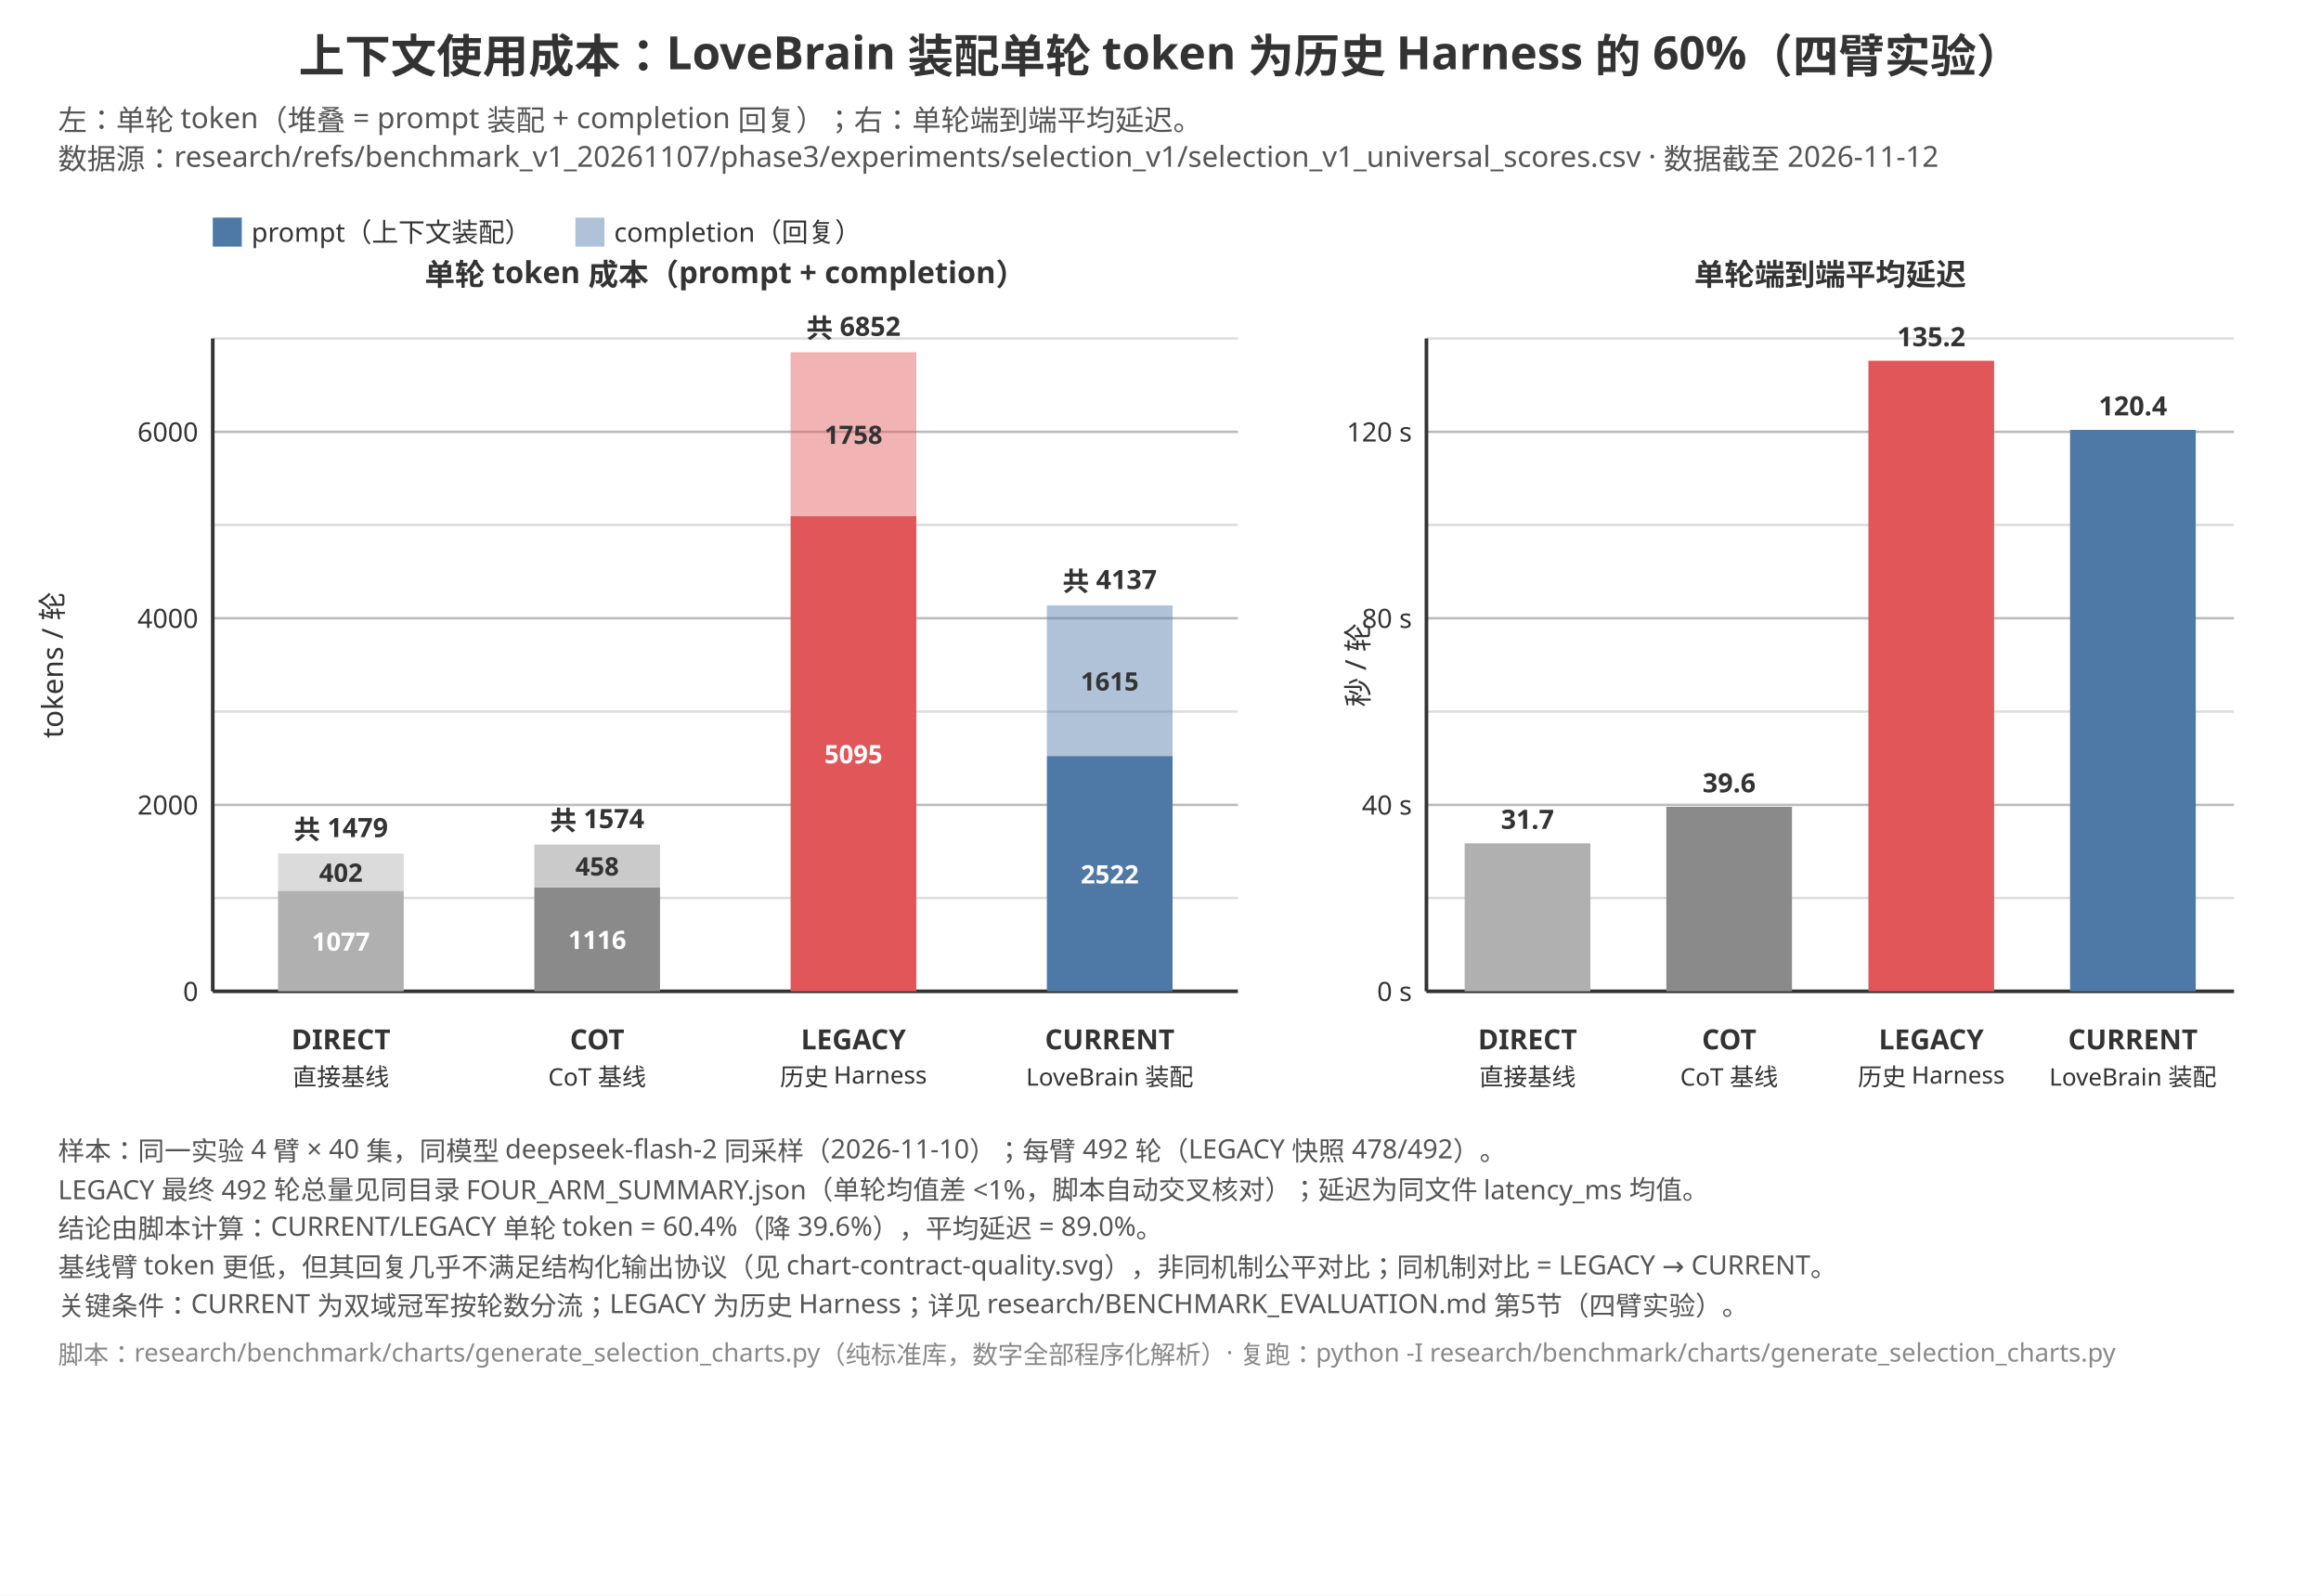
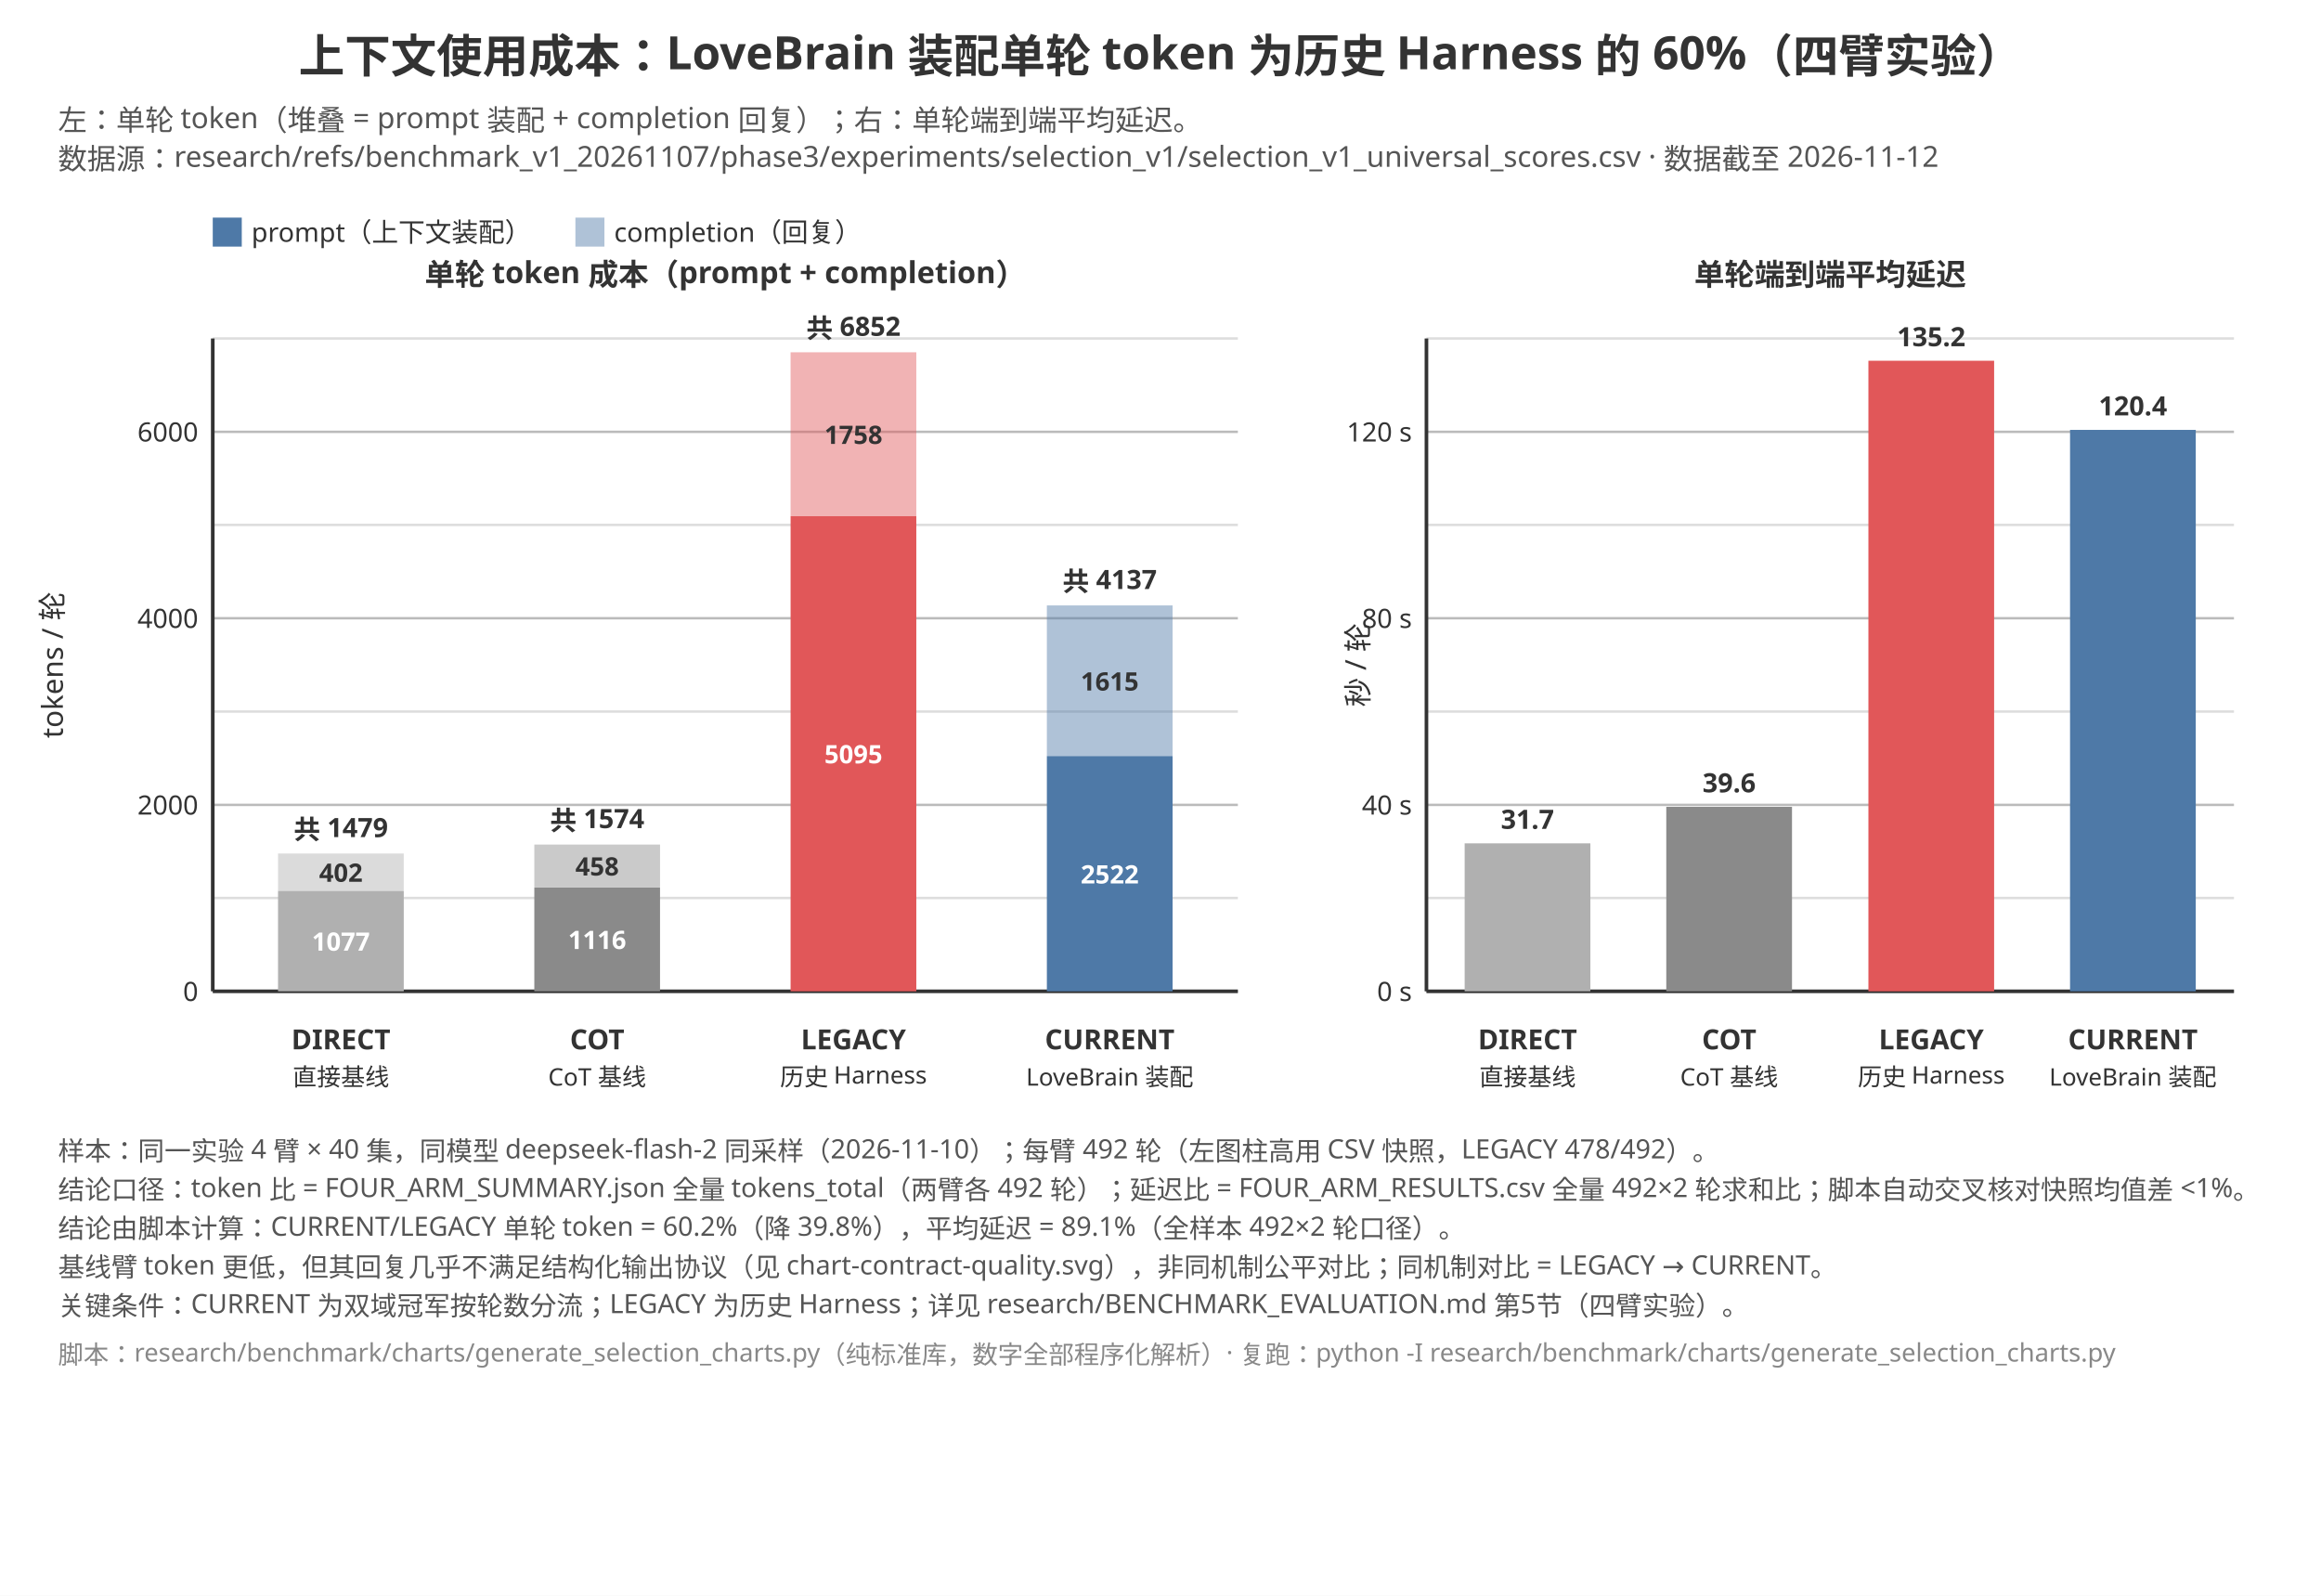
<svg xmlns="http://www.w3.org/2000/svg" width="960" height="660" viewBox="0 0 960 660" font-family="Microsoft YaHei, SimHei, sans-serif">
  <rect width="960" height="660" fill="#ffffff" />
  <text x="480.0" y="30" font-size="19" font-weight="bold" fill="#333333" text-anchor="middle">上下文使用成本：LoveBrain 装配单轮 token 为历史 Harness 的 60%（四臂实验）</text>
  <text x="24" y="54" font-size="12" fill="#555555">左：单轮 token（堆叠 = prompt 装配 + completion 回复）；右：单轮端到端平均延迟。</text>
  <text x="24" y="70" font-size="12" fill="#555555">数据源：research/refs/benchmark_v1_20261107/phase3/experiments/selection_v1/selection_v1_universal_scores.csv · 数据截至 2026-11-12</text>
  <rect x="88" y="90" width="12" height="12" fill="#4e79a7" />
  <text x="104" y="100" font-size="11" fill="#333333">prompt（上下文装配）</text>
  <rect x="238" y="90" width="12" height="12" fill="#4e79a7" fill-opacity="0.45" />
  <text x="254" y="100" font-size="11" fill="#333333">completion（回复）</text>
  <line x1="88" y1="410.0" x2="512" y2="410.0" stroke="#bbbbbb" stroke-width="1" />
  <text x="82" y="414.0" font-size="11" fill="#333333" text-anchor="end">0</text>
  <line x1="88" y1="371.4" x2="512" y2="371.4" stroke="#dddddd" stroke-width="1" />
  <line x1="88" y1="332.9" x2="512" y2="332.9" stroke="#bbbbbb" stroke-width="1" />
  <text x="82" y="336.9" font-size="11" fill="#333333" text-anchor="end">2000</text>
  <line x1="88" y1="294.3" x2="512" y2="294.3" stroke="#dddddd" stroke-width="1" />
  <line x1="88" y1="255.7" x2="512" y2="255.7" stroke="#bbbbbb" stroke-width="1" />
  <text x="82" y="259.7" font-size="11" fill="#333333" text-anchor="end">4000</text>
  <line x1="88" y1="217.1" x2="512" y2="217.1" stroke="#dddddd" stroke-width="1" />
  <line x1="88" y1="178.6" x2="512" y2="178.6" stroke="#bbbbbb" stroke-width="1" />
  <text x="82" y="182.6" font-size="11" fill="#333333" text-anchor="end">6000</text>
  <line x1="88" y1="140.0" x2="512" y2="140.0" stroke="#dddddd" stroke-width="1" />
  <line x1="88" y1="140" x2="88" y2="410" stroke="#333333" stroke-width="1.5" />
  <line x1="88" y1="410" x2="512" y2="410" stroke="#333333" stroke-width="1.5" />
  <text x="26" y="275" font-size="12" fill="#333333" text-anchor="middle" transform="rotate(-90 26 275)">tokens / 轮</text>
  <line x1="590" y1="410.0" x2="924" y2="410.0" stroke="#bbbbbb" stroke-width="1" />
  <text x="584" y="414.0" font-size="11" fill="#333333" text-anchor="end">0 s</text>
  <line x1="590" y1="371.4" x2="924" y2="371.4" stroke="#dddddd" stroke-width="1" />
  <line x1="590" y1="332.9" x2="924" y2="332.9" stroke="#bbbbbb" stroke-width="1" />
  <text x="584" y="336.9" font-size="11" fill="#333333" text-anchor="end">40 s</text>
  <line x1="590" y1="294.3" x2="924" y2="294.3" stroke="#dddddd" stroke-width="1" />
  <line x1="590" y1="255.7" x2="924" y2="255.7" stroke="#bbbbbb" stroke-width="1" />
  <text x="584" y="259.7" font-size="11" fill="#333333" text-anchor="end">80 s</text>
  <line x1="590" y1="217.1" x2="924" y2="217.1" stroke="#dddddd" stroke-width="1" />
  <line x1="590" y1="178.6" x2="924" y2="178.6" stroke="#bbbbbb" stroke-width="1" />
  <text x="584" y="182.6" font-size="11" fill="#333333" text-anchor="end">120 s</text>
  <line x1="590" y1="140.0" x2="924" y2="140.0" stroke="#dddddd" stroke-width="1" />
  <line x1="590" y1="140" x2="590" y2="410" stroke="#333333" stroke-width="1.5" />
  <line x1="590" y1="410" x2="924" y2="410" stroke="#333333" stroke-width="1.5" />
  <text x="566" y="275" font-size="12" fill="#333333" text-anchor="middle" transform="rotate(-90 566 275)">秒 / 轮</text>
  <rect x="115.0" y="368.5" width="52" height="41.5" fill="#b0b0b0" />
  <rect x="115.0" y="353.0" width="52" height="15.5" fill="#b0b0b0" fill-opacity="0.45" />
  <text x="141.0" y="393.2" font-size="10.5" font-weight="bold" fill="#ffffff" text-anchor="middle">1077</text>
  <text x="141.0" y="364.7" font-size="10.5" font-weight="bold" fill="#333333" text-anchor="middle">402</text>
  <text x="141.0" y="347.0" font-size="11" font-weight="bold" fill="#333333" text-anchor="middle">共 1479</text>
  <rect x="605.8" y="348.8" width="52" height="61.2" fill="#b0b0b0" />
  <text x="631.8" y="342.8" font-size="11" font-weight="bold" fill="#333333" text-anchor="middle">31.7</text>
  <text x="141.0" y="434" font-size="11.5" font-weight="bold" fill="#333333" text-anchor="middle">DIRECT</text>
  <text x="141.0" y="449" font-size="10" fill="#333333" text-anchor="middle">直接基线</text>
  <text x="631.8" y="434" font-size="11.5" font-weight="bold" fill="#333333" text-anchor="middle">DIRECT</text>
  <text x="631.8" y="449" font-size="10" fill="#333333" text-anchor="middle">直接基线</text>
  <rect x="221.0" y="367.0" width="52" height="43.0" fill="#8a8a8a" />
  <rect x="221.0" y="349.3" width="52" height="17.6" fill="#8a8a8a" fill-opacity="0.45" />
  <text x="247.0" y="392.5" font-size="10.5" font-weight="bold" fill="#ffffff" text-anchor="middle">1116</text>
  <text x="247.0" y="362.1" font-size="10.5" font-weight="bold" fill="#333333" text-anchor="middle">458</text>
  <text x="247.0" y="343.3" font-size="11" font-weight="bold" fill="#333333" text-anchor="middle">共 1574</text>
  <rect x="689.2" y="333.7" width="52" height="76.3" fill="#8a8a8a" />
  <text x="715.2" y="327.7" font-size="11" font-weight="bold" fill="#333333" text-anchor="middle">39.6</text>
  <text x="247.0" y="434" font-size="11.5" font-weight="bold" fill="#333333" text-anchor="middle">COT</text>
  <text x="247.0" y="449" font-size="10" fill="#333333" text-anchor="middle">CoT 基线</text>
  <text x="715.2" y="434" font-size="11.5" font-weight="bold" fill="#333333" text-anchor="middle">COT</text>
  <text x="715.2" y="449" font-size="10" fill="#333333" text-anchor="middle">CoT 基线</text>
  <rect x="327.0" y="213.5" width="52" height="196.5" fill="#e15759" />
  <rect x="327.0" y="145.7" width="52" height="67.8" fill="#e15759" fill-opacity="0.45" />
  <text x="353.0" y="315.7" font-size="10.5" font-weight="bold" fill="#ffffff" text-anchor="middle">5095</text>
  <text x="353.0" y="183.6" font-size="10.5" font-weight="bold" fill="#333333" text-anchor="middle">1758</text>
  <text x="353.0" y="139.7" font-size="11" font-weight="bold" fill="#333333" text-anchor="middle">共 6852</text>
  <rect x="772.8" y="149.2" width="52" height="260.8" fill="#e15759" />
  <text x="798.8" y="143.2" font-size="11" font-weight="bold" fill="#333333" text-anchor="middle">135.2</text>
  <text x="353.0" y="434" font-size="11.5" font-weight="bold" fill="#333333" text-anchor="middle">LEGACY</text>
  <text x="353.0" y="449" font-size="10" fill="#333333" text-anchor="middle">历史 Harness</text>
  <text x="798.8" y="434" font-size="11.5" font-weight="bold" fill="#333333" text-anchor="middle">LEGACY</text>
  <text x="798.8" y="449" font-size="10" fill="#333333" text-anchor="middle">历史 Harness</text>
  <rect x="433.0" y="312.7" width="52" height="97.3" fill="#4e79a7" />
  <rect x="433.0" y="250.4" width="52" height="62.3" fill="#4e79a7" fill-opacity="0.45" />
  <text x="459.0" y="365.4" font-size="10.5" font-weight="bold" fill="#ffffff" text-anchor="middle">2522</text>
  <text x="459.0" y="285.6" font-size="10.5" font-weight="bold" fill="#333333" text-anchor="middle">1615</text>
  <text x="459.0" y="244.4" font-size="11" font-weight="bold" fill="#333333" text-anchor="middle">共 4137</text>
  <rect x="856.2" y="177.8" width="52" height="232.2" fill="#4e79a7" />
  <text x="882.2" y="171.8" font-size="11" font-weight="bold" fill="#333333" text-anchor="middle">120.4</text>
  <text x="459.0" y="434" font-size="11.5" font-weight="bold" fill="#333333" text-anchor="middle">CURRENT</text>
  <text x="459.0" y="449" font-size="10" fill="#333333" text-anchor="middle">LoveBrain 装配</text>
  <text x="882.2" y="434" font-size="11.5" font-weight="bold" fill="#333333" text-anchor="middle">CURRENT</text>
  <text x="882.2" y="449" font-size="10" fill="#333333" text-anchor="middle">LoveBrain 装配</text>
  <text x="300.0" y="118" font-size="12.5" font-weight="bold" fill="#333333" text-anchor="middle">单轮 token 成本（prompt + completion）</text>
  <text x="757.0" y="118" font-size="12.5" font-weight="bold" fill="#333333" text-anchor="middle">单轮端到端平均延迟</text>
-   <text x="24" y="480" font-size="11" fill="#555555">样本：同一实验 4 臂 × 40 集，同模型 deepseek-flash-2 同采样（2026-11-10）；每臂 492 轮（LEGACY 快照 478/492）。</text>
-   <text x="24" y="496" font-size="11" fill="#555555">LEGACY 最终 492 轮总量见同目录 FOUR_ARM_SUMMARY.json（单轮均值差 &lt;1%，脚本自动交叉核对）；延迟为同文件 latency_ms 均值。</text>
-   <text x="24" y="512" font-size="11" fill="#555555">结论由脚本计算：CURRENT/LEGACY 单轮 token = 60.4%（降 39.6%），平均延迟 = 89.0%。</text>
+   <text x="24" y="480" font-size="11" fill="#555555">样本：同一实验 4 臂 × 40 集，同模型 deepseek-flash-2 同采样（2026-11-10）；每臂 492 轮（左图柱高用 CSV 快照，LEGACY 478/492）。</text>
+   <text x="24" y="496" font-size="11" fill="#555555">结论口径：token 比 = FOUR_ARM_SUMMARY.json 全量 tokens_total（两臂各 492 轮）；延迟比 = FOUR_ARM_RESULTS.csv 全量 492×2 轮求和比；脚本自动交叉核对快照均值差 &lt;1%。</text>
+   <text x="24" y="512" font-size="11" fill="#555555">结论由脚本计算：CURRENT/LEGACY 单轮 token = 60.2%（降 39.8%），平均延迟 = 89.1%（全样本 492×2 轮口径）。</text>
  <text x="24" y="528" font-size="11" fill="#555555">基线臂 token 更低，但其回复几乎不满足结构化输出协议（见 chart-contract-quality.svg），非同机制公平对比；同机制对比 = LEGACY → CURRENT。</text>
  <text x="24" y="544" font-size="11" fill="#555555">关键条件：CURRENT 为双域冠军按轮数分流；LEGACY 为历史 Harness；详见 research/BENCHMARK_EVALUATION.md 第5节（四臂实验）。</text>
  <text x="24" y="564" font-size="10.5" fill="#888888">脚本：research/benchmark/charts/generate_selection_charts.py（纯标准库，数字全部程序化解析）· 复跑：python -I research/benchmark/charts/generate_selection_charts.py</text>
</svg>
